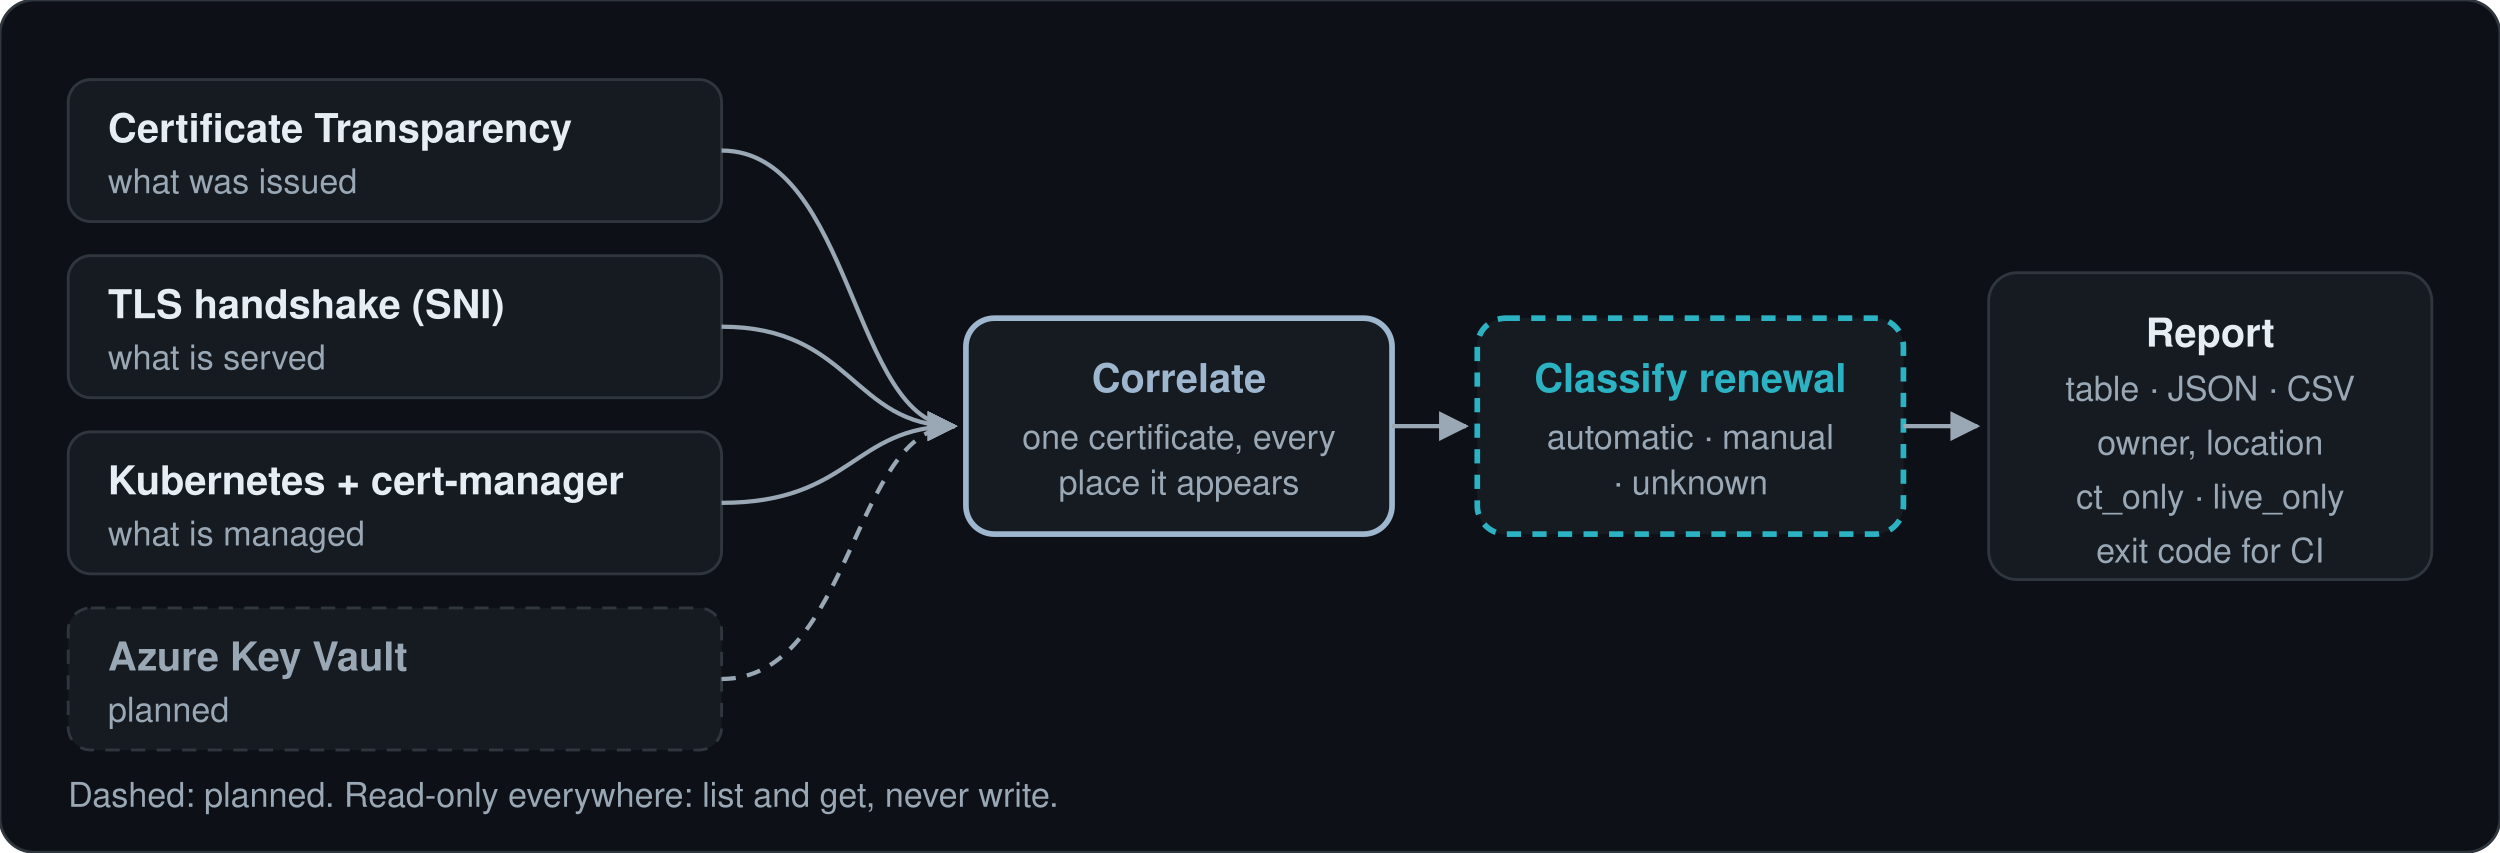
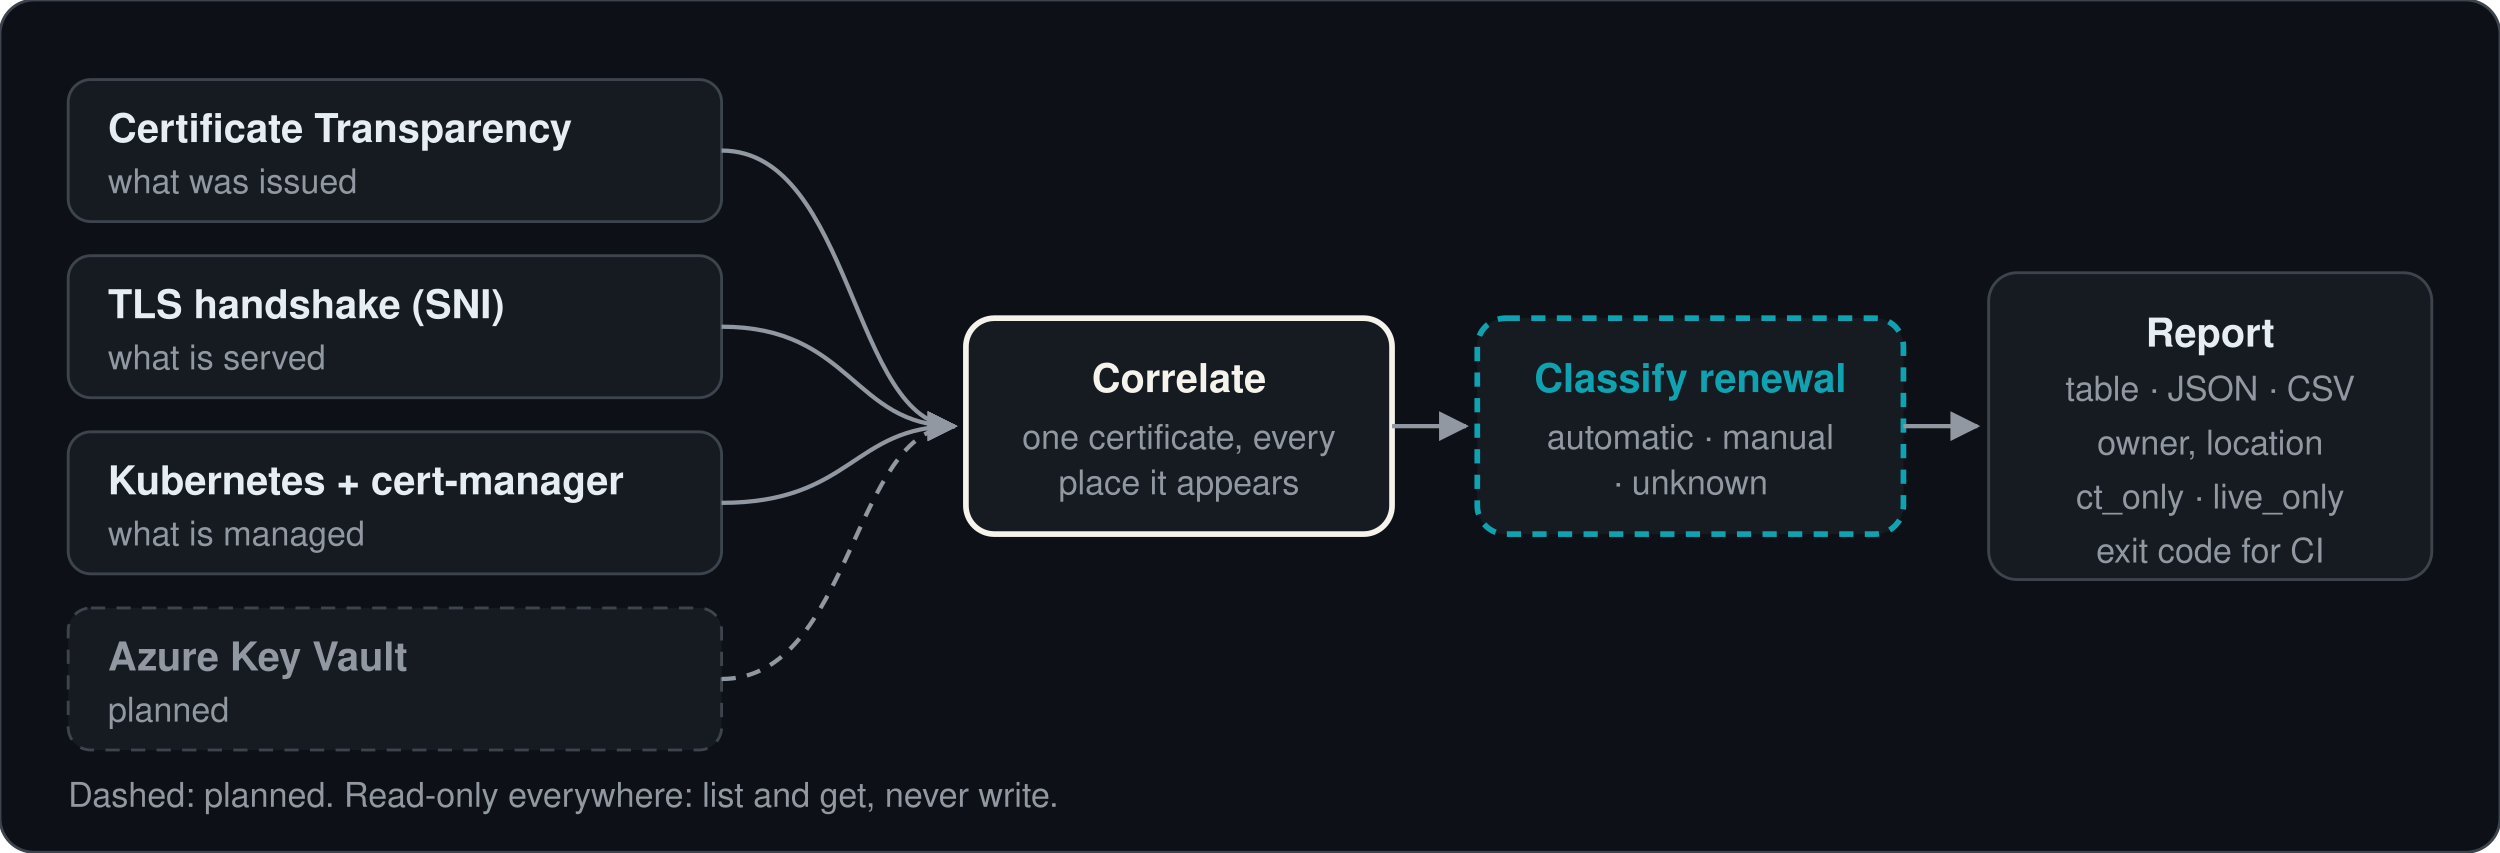
<svg xmlns="http://www.w3.org/2000/svg" viewBox="0 0 880 300" width="880" height="300" role="img" aria-label="Sources are correlated by fingerprint, renewal is classified, and a report is produced">
  <defs>
    <marker id="a" viewBox="0 0 10 10" refX="9" refY="5" markerWidth="7" markerHeight="7" orient="auto">
-       <path d="M0,0 L10,5 L0,10 z" fill="#9aa7b4" />
+       <path d="M0,0 L10,5 L0,10 z" fill="#9198A1" />
    </marker>
  </defs>
-   <rect width="880" height="300" rx="12" fill="#0d1117" stroke="#30363d" />
-   <rect x="24" y="28" width="230" height="50" rx="8" fill="#161b22" stroke="#30363d" />
-   <text x="38" y="50" font-family="-apple-system,BlinkMacSystemFont,'Segoe UI',Helvetica,Arial,sans-serif" font-size="14" font-weight="600" fill="#e6edf3">Certificate Transparency</text>
-   <text x="38" y="68" font-family="-apple-system,BlinkMacSystemFont,'Segoe UI',Helvetica,Arial,sans-serif" font-size="12" fill="#9aa7b4">what was issued</text>
-   <path d="M254,53 C300,53 300,150 336,150" fill="none" stroke="#9aa7b4" stroke-width="1.5" marker-end="url(#a)" />
-   <rect x="24" y="90" width="230" height="50" rx="8" fill="#161b22" stroke="#30363d" />
-   <text x="38" y="112" font-family="-apple-system,BlinkMacSystemFont,'Segoe UI',Helvetica,Arial,sans-serif" font-size="14" font-weight="600" fill="#e6edf3">TLS handshake (SNI)</text>
-   <text x="38" y="130" font-family="-apple-system,BlinkMacSystemFont,'Segoe UI',Helvetica,Arial,sans-serif" font-size="12" fill="#9aa7b4">what is served</text>
-   <path d="M254,115 C300,115 300,150 336,150" fill="none" stroke="#9aa7b4" stroke-width="1.5" marker-end="url(#a)" />
-   <rect x="24" y="152" width="230" height="50" rx="8" fill="#161b22" stroke="#30363d" />
-   <text x="38" y="174" font-family="-apple-system,BlinkMacSystemFont,'Segoe UI',Helvetica,Arial,sans-serif" font-size="14" font-weight="600" fill="#e6edf3">Kubernetes + cert-manager</text>
-   <text x="38" y="192" font-family="-apple-system,BlinkMacSystemFont,'Segoe UI',Helvetica,Arial,sans-serif" font-size="12" fill="#9aa7b4">what is managed</text>
-   <path d="M254,177 C300,177 300,150 336,150" fill="none" stroke="#9aa7b4" stroke-width="1.5" marker-end="url(#a)" />
-   <rect x="24" y="214" width="230" height="50" rx="8" fill="#161b22" stroke="#30363d" stroke-dasharray="5 4" />
-   <text x="38" y="236" font-family="-apple-system,BlinkMacSystemFont,'Segoe UI',Helvetica,Arial,sans-serif" font-size="14" font-weight="600" fill="#9aa7b4">Azure Key Vault</text>
-   <text x="38" y="254" font-family="-apple-system,BlinkMacSystemFont,'Segoe UI',Helvetica,Arial,sans-serif" font-size="12" fill="#9aa7b4">planned</text>
-   <path d="M254,239 C300,239 300,150 336,150" fill="none" stroke="#9aa7b4" stroke-width="1.5" marker-end="url(#a)" stroke-dasharray="5 4" />
-   <rect x="340" y="112" width="150" height="76" rx="10" fill="#161b22" stroke="#9fb6cf" stroke-width="2" />
-   <text x="415" y="138" font-family="-apple-system,BlinkMacSystemFont,'Segoe UI',Helvetica,Arial,sans-serif" font-size="14" font-weight="700" fill="#9fb6cf" text-anchor="middle">Correlate</text>
-   <text x="415" y="158" font-family="-apple-system,BlinkMacSystemFont,'Segoe UI',Helvetica,Arial,sans-serif" font-size="12" fill="#9aa7b4" text-anchor="middle">one certificate, every</text>
-   <text x="415" y="174" font-family="-apple-system,BlinkMacSystemFont,'Segoe UI',Helvetica,Arial,sans-serif" font-size="12" fill="#9aa7b4" text-anchor="middle">place it appears</text>
-   <rect x="520" y="112" width="150" height="76" rx="10" fill="#161b22" stroke="#2bb3c4" stroke-width="2" stroke-dasharray="5 4" />
-   <text x="595" y="138" font-family="-apple-system,BlinkMacSystemFont,'Segoe UI',Helvetica,Arial,sans-serif" font-size="14" font-weight="700" fill="#2bb3c4" text-anchor="middle">Classify renewal</text>
-   <text x="595" y="158" font-family="-apple-system,BlinkMacSystemFont,'Segoe UI',Helvetica,Arial,sans-serif" font-size="12" fill="#9aa7b4" text-anchor="middle">automatic · manual</text>
-   <text x="595" y="174" font-family="-apple-system,BlinkMacSystemFont,'Segoe UI',Helvetica,Arial,sans-serif" font-size="12" fill="#9aa7b4" text-anchor="middle">· unknown</text>
-   <path d="M490,150 L516,150" stroke="#9aa7b4" stroke-width="1.5" marker-end="url(#a)" />
-   <path d="M670,150 L696,150" stroke="#9aa7b4" stroke-width="1.5" marker-end="url(#a)" />
-   <rect x="700" y="96" width="156" height="108" rx="10" fill="#161b22" stroke="#30363d" />
-   <text x="778" y="122" font-family="-apple-system,BlinkMacSystemFont,'Segoe UI',Helvetica,Arial,sans-serif" font-size="14" font-weight="700" fill="#e6edf3" text-anchor="middle">Report</text>
-   <text x="778" y="141" font-family="-apple-system,BlinkMacSystemFont,'Segoe UI',Helvetica,Arial,sans-serif" font-size="12" font-weight="400" fill="#9aa7b4" text-anchor="middle">table · JSON · CSV</text>
-   <text x="778" y="160" font-family="-apple-system,BlinkMacSystemFont,'Segoe UI',Helvetica,Arial,sans-serif" font-size="12" font-weight="400" fill="#9aa7b4" text-anchor="middle">owner, location</text>
-   <text x="778" y="179" font-family="-apple-system,BlinkMacSystemFont,'Segoe UI',Helvetica,Arial,sans-serif" font-size="12" font-weight="400" fill="#9aa7b4" text-anchor="middle">ct_only · live_only</text>
-   <text x="778" y="198" font-family="-apple-system,BlinkMacSystemFont,'Segoe UI',Helvetica,Arial,sans-serif" font-size="12" font-weight="400" fill="#9aa7b4" text-anchor="middle">exit code for CI</text>
-   <text x="24" y="284" font-family="-apple-system,BlinkMacSystemFont,'Segoe UI',Helvetica,Arial,sans-serif" font-size="12" fill="#9aa7b4">Dashed: planned. Read-only everywhere: list and get, never write.</text>
+   <rect width="880" height="300" rx="12" fill="#0D1117" stroke="#3D444D" />
+   <rect x="24" y="28" width="230" height="50" rx="8" fill="#161B22" stroke="#3D444D" />
+   <text x="38" y="50" font-family="-apple-system,BlinkMacSystemFont,'Segoe UI',Helvetica,Arial,sans-serif" font-size="14" font-weight="600" fill="#E6EDF3">Certificate Transparency</text>
+   <text x="38" y="68" font-family="-apple-system,BlinkMacSystemFont,'Segoe UI',Helvetica,Arial,sans-serif" font-size="12" fill="#9198A1">what was issued</text>
+   <path d="M254,53 C300,53 300,150 336,150" fill="none" stroke="#9198A1" stroke-width="1.5" marker-end="url(#a)" />
+   <rect x="24" y="90" width="230" height="50" rx="8" fill="#161B22" stroke="#3D444D" />
+   <text x="38" y="112" font-family="-apple-system,BlinkMacSystemFont,'Segoe UI',Helvetica,Arial,sans-serif" font-size="14" font-weight="600" fill="#E6EDF3">TLS handshake (SNI)</text>
+   <text x="38" y="130" font-family="-apple-system,BlinkMacSystemFont,'Segoe UI',Helvetica,Arial,sans-serif" font-size="12" fill="#9198A1">what is served</text>
+   <path d="M254,115 C300,115 300,150 336,150" fill="none" stroke="#9198A1" stroke-width="1.5" marker-end="url(#a)" />
+   <rect x="24" y="152" width="230" height="50" rx="8" fill="#161B22" stroke="#3D444D" />
+   <text x="38" y="174" font-family="-apple-system,BlinkMacSystemFont,'Segoe UI',Helvetica,Arial,sans-serif" font-size="14" font-weight="600" fill="#E6EDF3">Kubernetes + cert-manager</text>
+   <text x="38" y="192" font-family="-apple-system,BlinkMacSystemFont,'Segoe UI',Helvetica,Arial,sans-serif" font-size="12" fill="#9198A1">what is managed</text>
+   <path d="M254,177 C300,177 300,150 336,150" fill="none" stroke="#9198A1" stroke-width="1.5" marker-end="url(#a)" />
+   <rect x="24" y="214" width="230" height="50" rx="8" fill="#161B22" stroke="#3D444D" stroke-dasharray="5 4" />
+   <text x="38" y="236" font-family="-apple-system,BlinkMacSystemFont,'Segoe UI',Helvetica,Arial,sans-serif" font-size="14" font-weight="600" fill="#9198A1">Azure Key Vault</text>
+   <text x="38" y="254" font-family="-apple-system,BlinkMacSystemFont,'Segoe UI',Helvetica,Arial,sans-serif" font-size="12" fill="#9198A1">planned</text>
+   <path d="M254,239 C300,239 300,150 336,150" fill="none" stroke="#9198A1" stroke-width="1.5" marker-end="url(#a)" stroke-dasharray="5 4" />
+   <rect x="340" y="112" width="150" height="76" rx="10" fill="#161B22" stroke="#F6F3EC" stroke-width="2" />
+   <text x="415" y="138" font-family="-apple-system,BlinkMacSystemFont,'Segoe UI',Helvetica,Arial,sans-serif" font-size="14" font-weight="700" fill="#F6F3EC" text-anchor="middle">Correlate</text>
+   <text x="415" y="158" font-family="-apple-system,BlinkMacSystemFont,'Segoe UI',Helvetica,Arial,sans-serif" font-size="12" fill="#9198A1" text-anchor="middle">one certificate, every</text>
+   <text x="415" y="174" font-family="-apple-system,BlinkMacSystemFont,'Segoe UI',Helvetica,Arial,sans-serif" font-size="12" fill="#9198A1" text-anchor="middle">place it appears</text>
+   <rect x="520" y="112" width="150" height="76" rx="10" fill="#161B22" stroke="#0FA3B1" stroke-width="2" stroke-dasharray="5 4" />
+   <text x="595" y="138" font-family="-apple-system,BlinkMacSystemFont,'Segoe UI',Helvetica,Arial,sans-serif" font-size="14" font-weight="700" fill="#0FA3B1" text-anchor="middle">Classify renewal</text>
+   <text x="595" y="158" font-family="-apple-system,BlinkMacSystemFont,'Segoe UI',Helvetica,Arial,sans-serif" font-size="12" fill="#9198A1" text-anchor="middle">automatic · manual</text>
+   <text x="595" y="174" font-family="-apple-system,BlinkMacSystemFont,'Segoe UI',Helvetica,Arial,sans-serif" font-size="12" fill="#9198A1" text-anchor="middle">· unknown</text>
+   <path d="M490,150 L516,150" stroke="#9198A1" stroke-width="1.5" marker-end="url(#a)" />
+   <path d="M670,150 L696,150" stroke="#9198A1" stroke-width="1.5" marker-end="url(#a)" />
+   <rect x="700" y="96" width="156" height="108" rx="10" fill="#161B22" stroke="#3D444D" />
+   <text x="778" y="122" font-family="-apple-system,BlinkMacSystemFont,'Segoe UI',Helvetica,Arial,sans-serif" font-size="14" font-weight="700" fill="#E6EDF3" text-anchor="middle">Report</text>
+   <text x="778" y="141" font-family="-apple-system,BlinkMacSystemFont,'Segoe UI',Helvetica,Arial,sans-serif" font-size="12" font-weight="400" fill="#9198A1" text-anchor="middle">table · JSON · CSV</text>
+   <text x="778" y="160" font-family="-apple-system,BlinkMacSystemFont,'Segoe UI',Helvetica,Arial,sans-serif" font-size="12" font-weight="400" fill="#9198A1" text-anchor="middle">owner, location</text>
+   <text x="778" y="179" font-family="-apple-system,BlinkMacSystemFont,'Segoe UI',Helvetica,Arial,sans-serif" font-size="12" font-weight="400" fill="#9198A1" text-anchor="middle">ct_only · live_only</text>
+   <text x="778" y="198" font-family="-apple-system,BlinkMacSystemFont,'Segoe UI',Helvetica,Arial,sans-serif" font-size="12" font-weight="400" fill="#9198A1" text-anchor="middle">exit code for CI</text>
+   <text x="24" y="284" font-family="-apple-system,BlinkMacSystemFont,'Segoe UI',Helvetica,Arial,sans-serif" font-size="12" fill="#9198A1">Dashed: planned. Read-only everywhere: list and get, never write.</text>
</svg>
